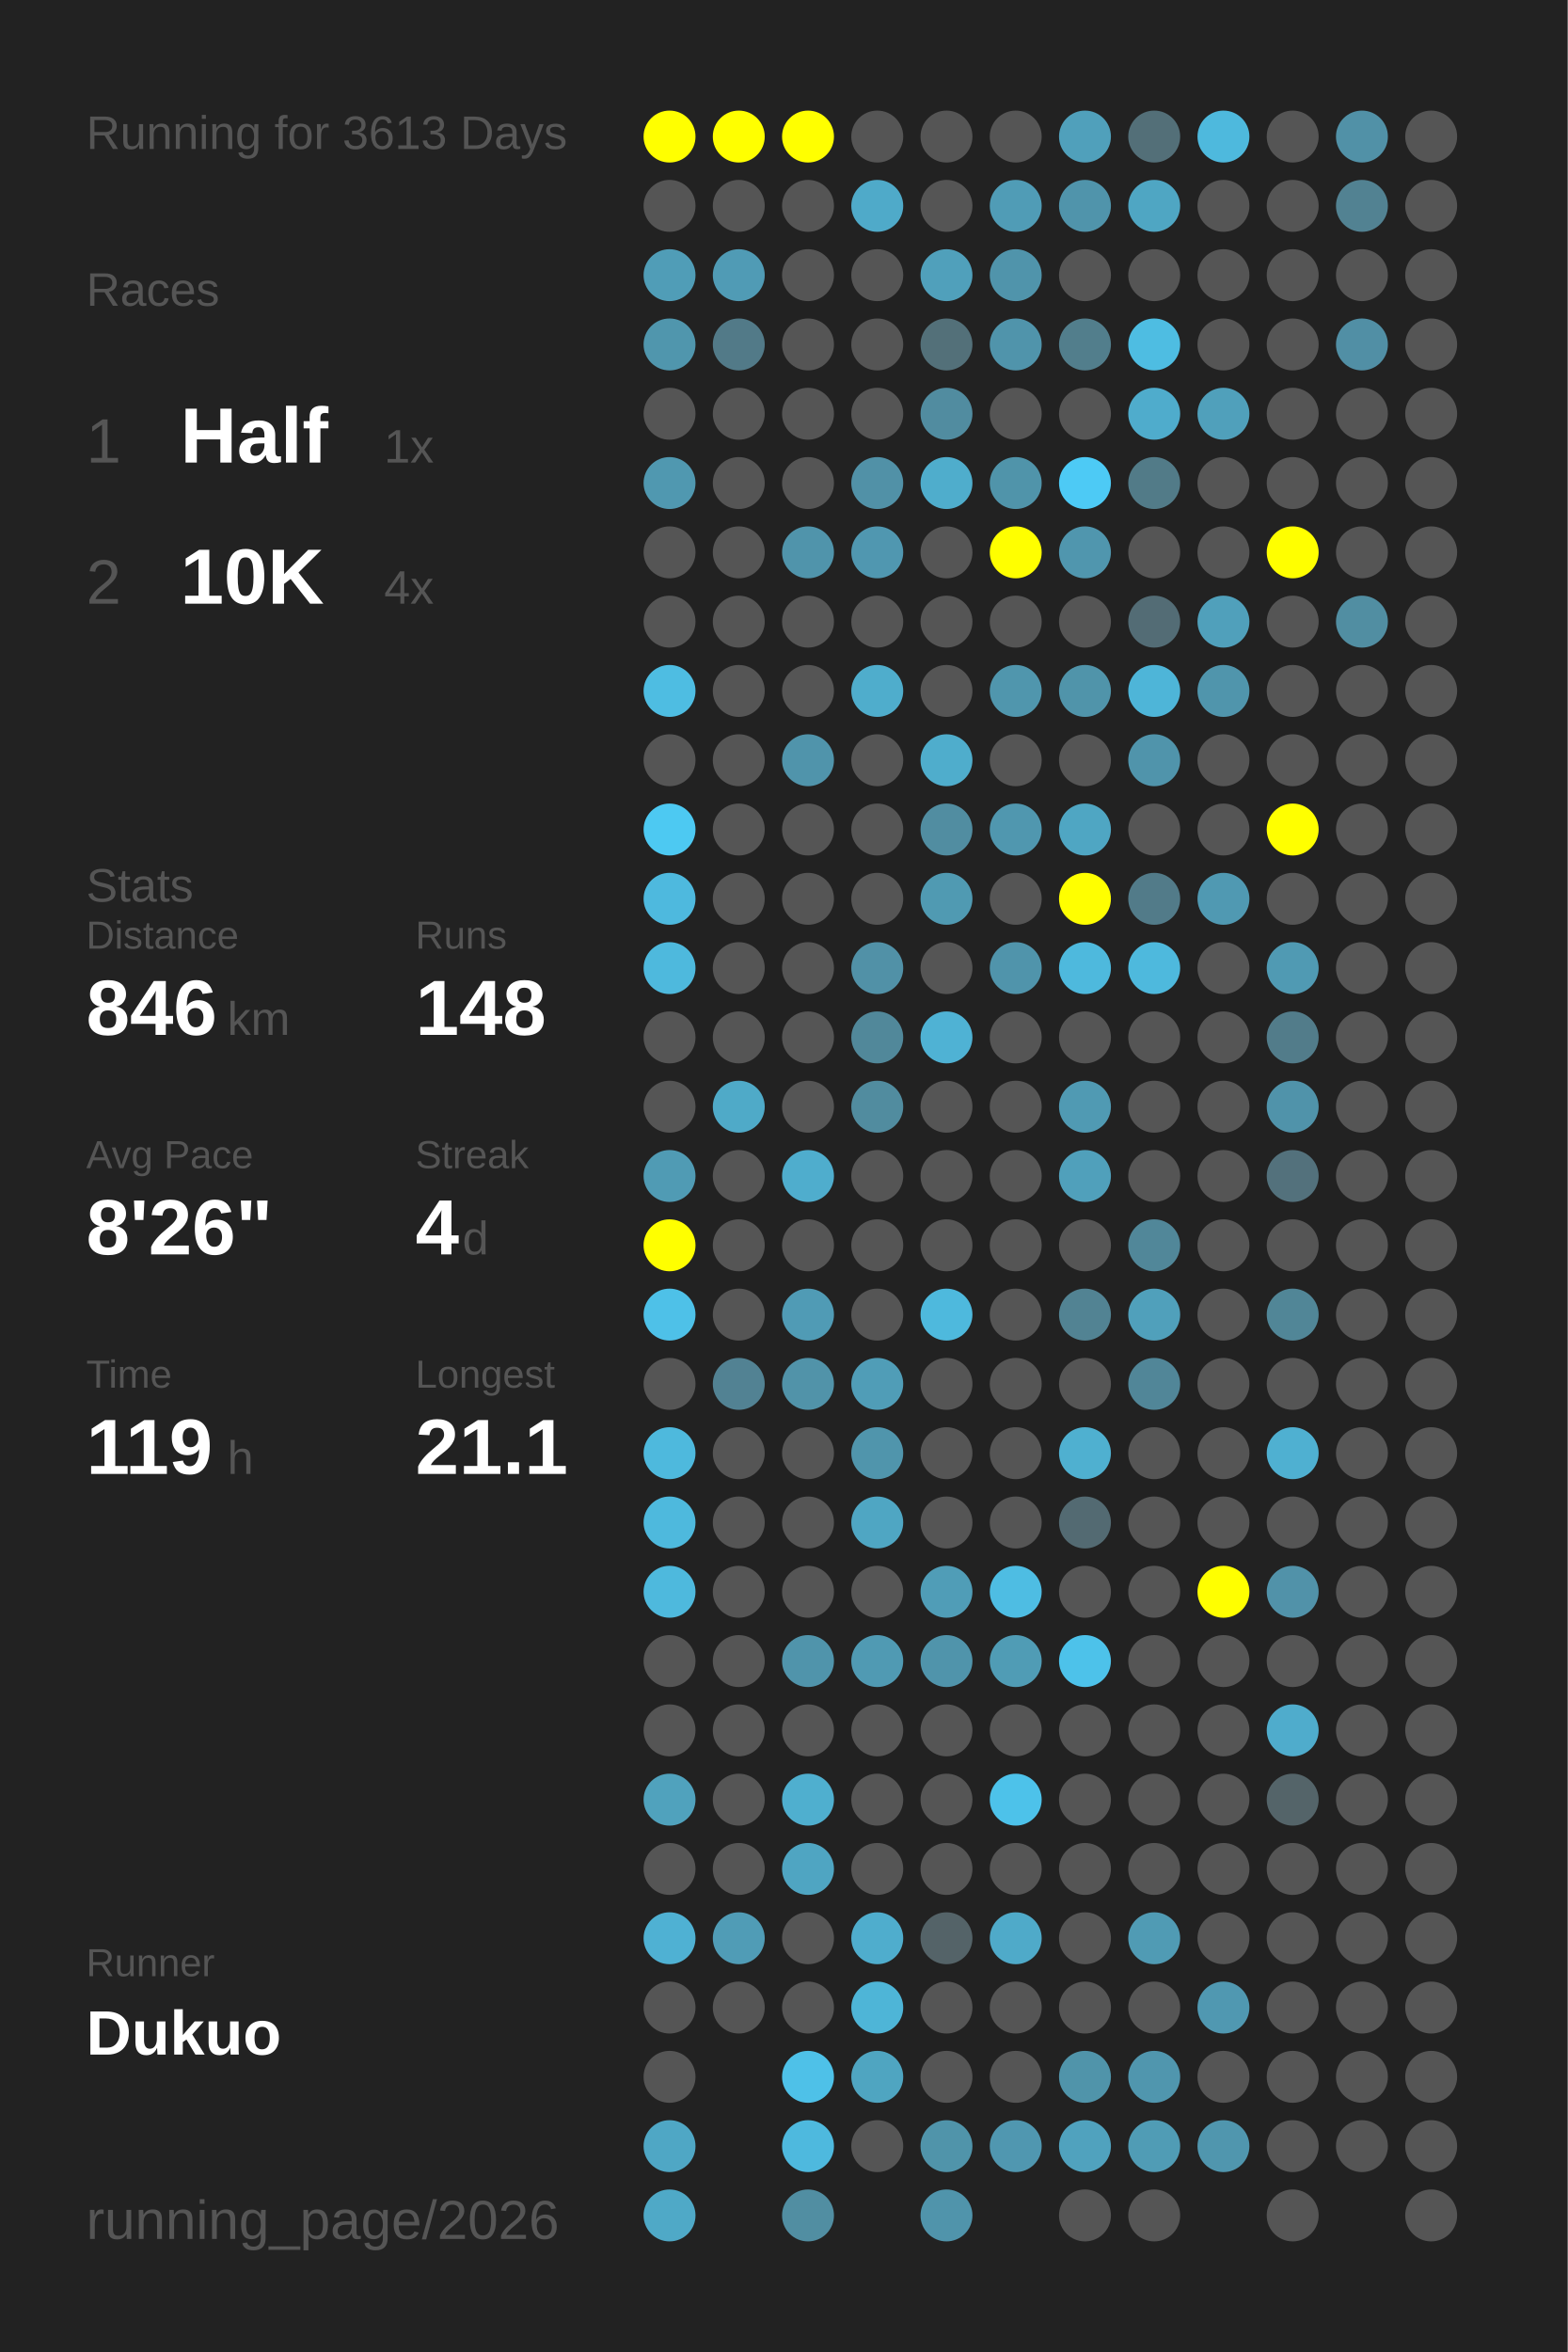
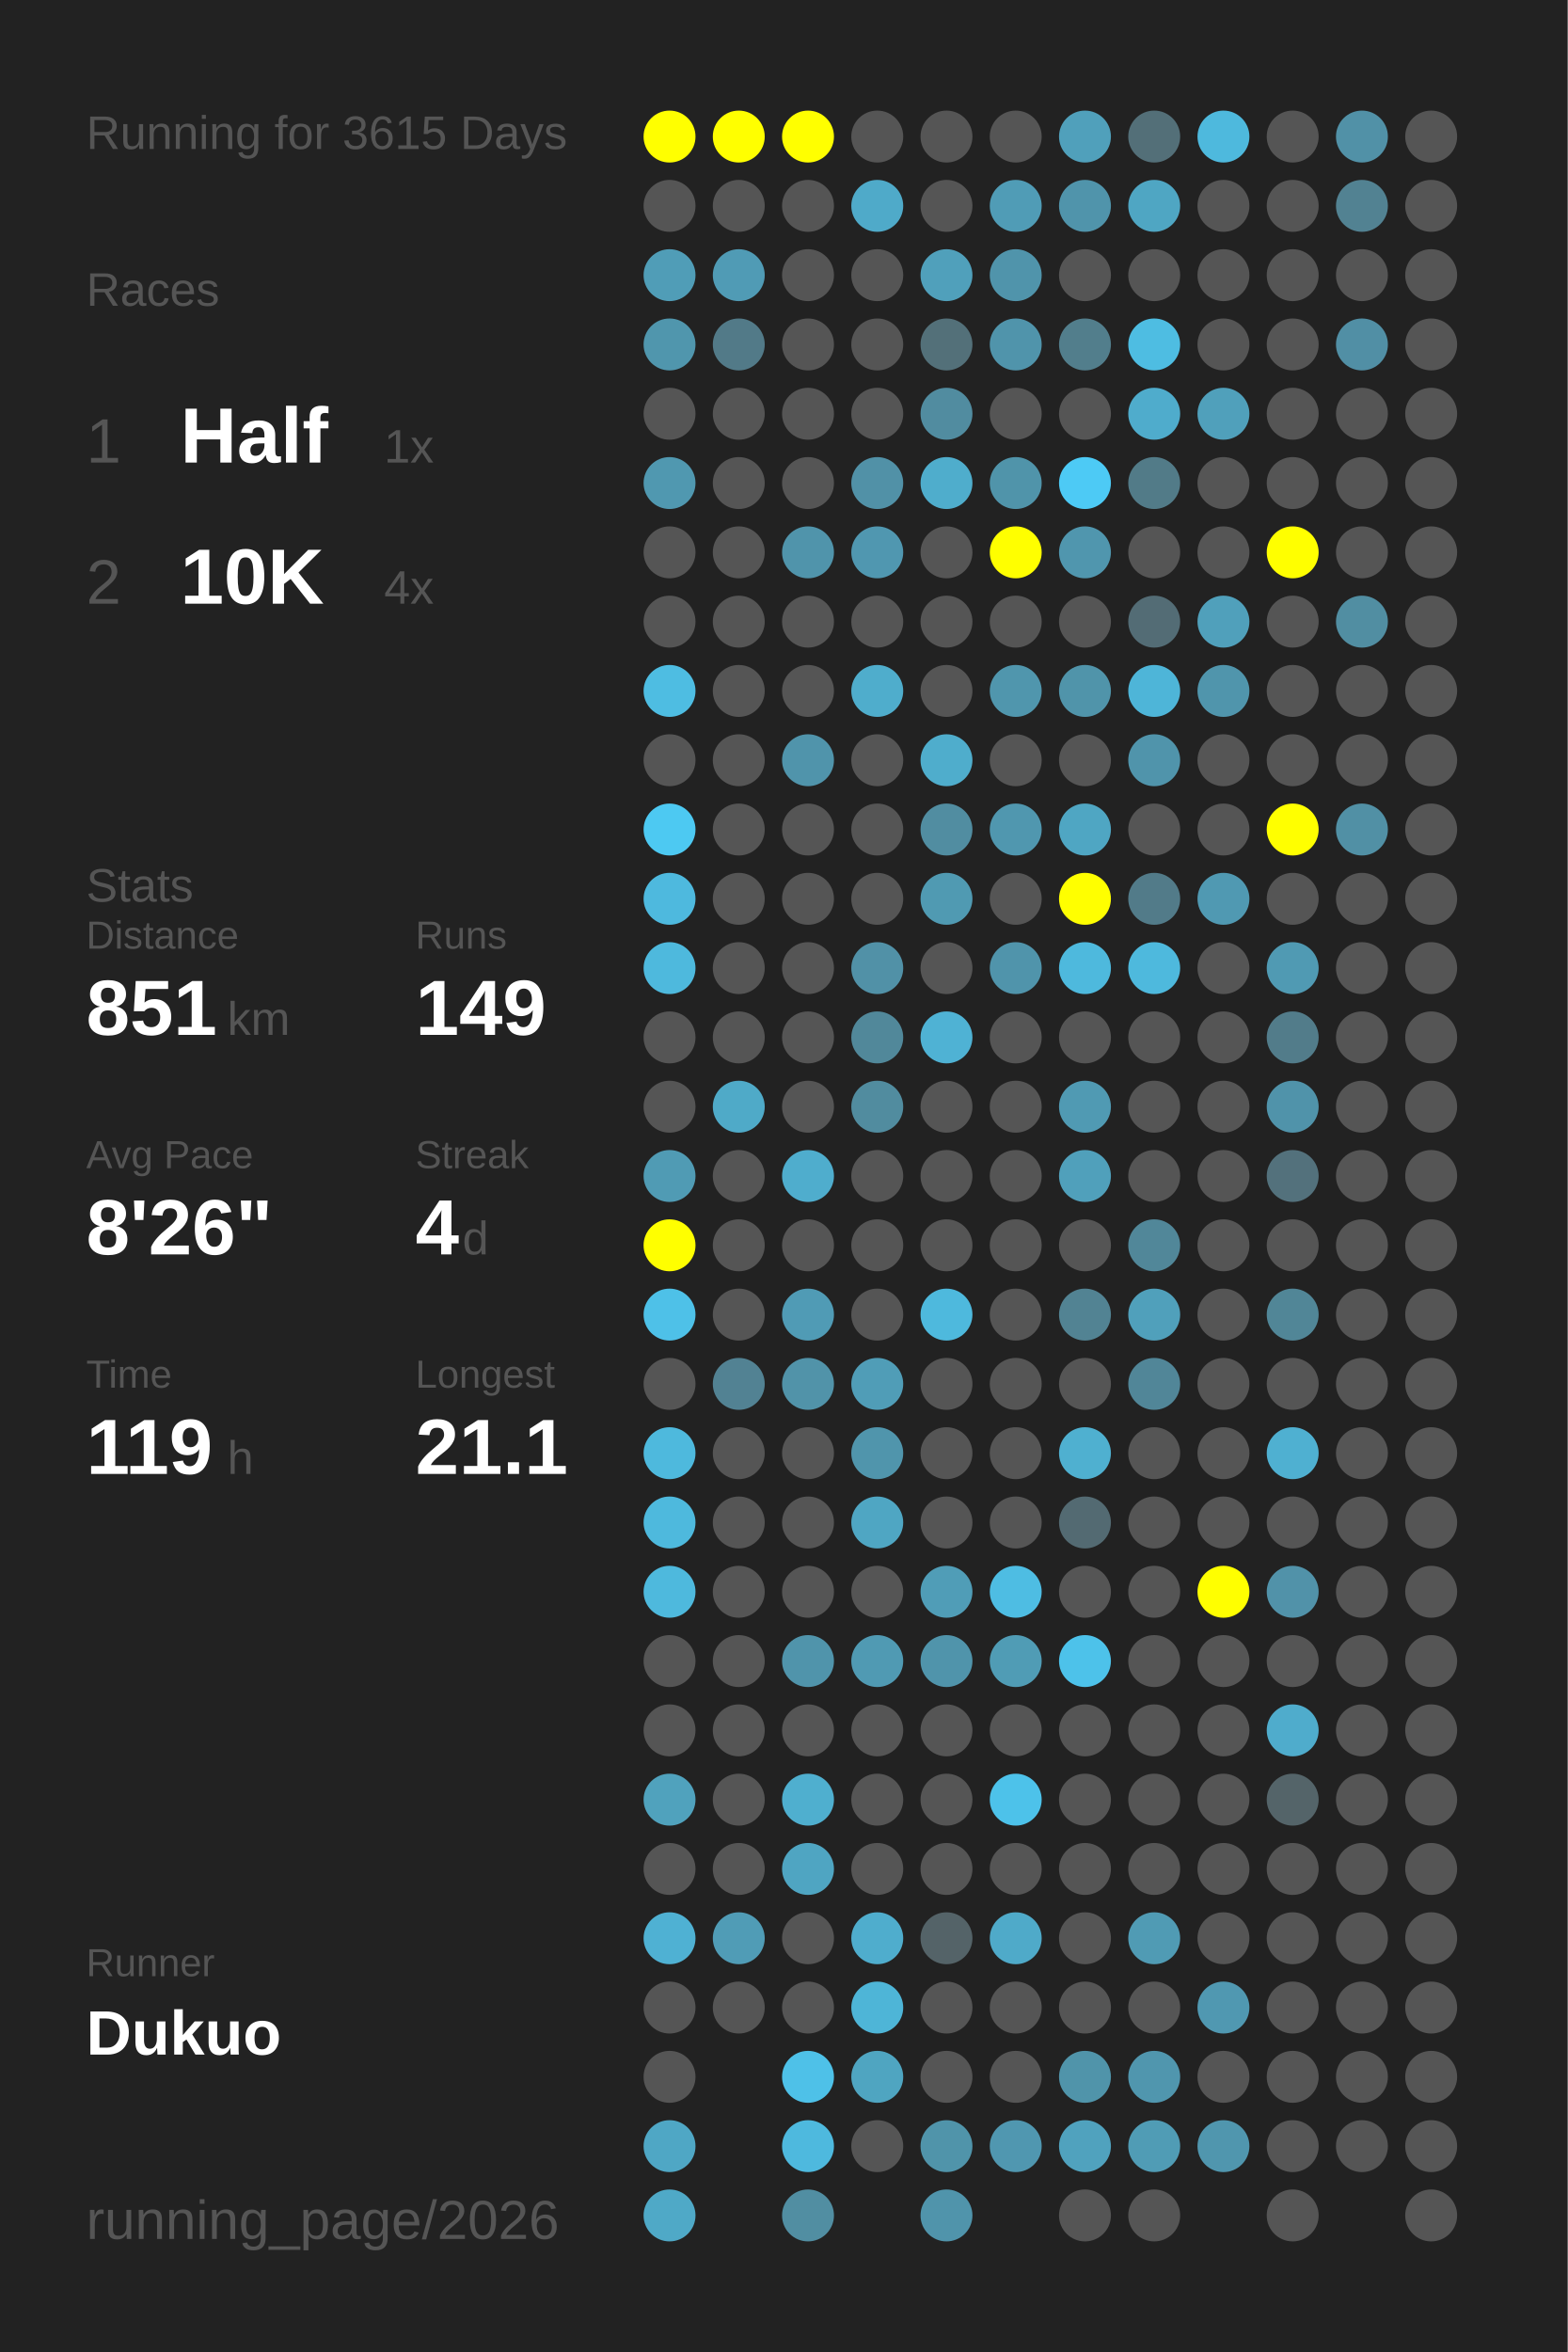
<svg xmlns="http://www.w3.org/2000/svg" baseProfile="full" height="300mm" version="1.1" viewBox="0,0,200,300" width="200mm">
  <defs />
  <rect fill="#222222" height="300" width="200" x="0" y="0" />
-   <text fill="#555555" style="font-size:6px; font-family:Arial;" x="11" y="19">Running for 3613 Days</text>
+   <text fill="#555555" style="font-size:6px; font-family:Arial;" x="11" y="19">Running for 3615 Days</text>
  <text fill="#555555" style="font-size:6px; font-family:Arial;" x="11" y="39">Races</text>
  <text fill="#555555" style="font-size:8px; font-family:Arial;" x="11" y="59">1</text>
  <text fill="#FFFFFF" style="font-size:10px; font-family:Arial; font-weight:bold;" x="23" y="59">Half</text>
  <text fill="#555555" style="font-size:6px; font-family:Arial;" x="49" y="59">1x</text>
  <text fill="#555555" style="font-size:8px; font-family:Arial;" x="11" y="77">2</text>
  <text fill="#FFFFFF" style="font-size:10px; font-family:Arial; font-weight:bold;" x="23" y="77">10K</text>
  <text fill="#555555" style="font-size:6px; font-family:Arial;" x="49" y="77">4x</text>
  <text fill="#555555" style="font-size:6px; font-family:Arial;" x="11" y="115">Stats</text>
  <text fill="#555555" style="font-size:5px; font-family:Arial;" x="11" y="121">Distance</text>
-   <text fill="#FFFFFF" style="font-size:10px; font-family:Arial; font-weight:bold;" x="11" y="132">846</text>
+   <text fill="#FFFFFF" style="font-size:10px; font-family:Arial; font-weight:bold;" x="11" y="132">851</text>
  <text fill="#555555" style="font-size:6px; font-family:Arial;" x="29" y="132">km</text>
  <text fill="#555555" style="font-size:5px; font-family:Arial;" x="53" y="121">Runs</text>
-   <text fill="#FFFFFF" style="font-size:10px; font-family:Arial; font-weight:bold;" x="53" y="132">148</text>
+   <text fill="#FFFFFF" style="font-size:10px; font-family:Arial; font-weight:bold;" x="53" y="132">149</text>
  <text fill="#555555" style="font-size:5px; font-family:Arial;" x="11" y="149">Avg Pace</text>
  <text fill="#FFFFFF" style="font-size:10px; font-family:Arial; font-weight:bold;" x="11" y="160">8'26"</text>
  <text fill="#555555" style="font-size:5px; font-family:Arial;" x="53" y="149">Streak</text>
  <text fill="#FFFFFF" style="font-size:10px; font-family:Arial; font-weight:bold;" x="53" y="160">4</text>
  <text fill="#555555" style="font-size:6px; font-family:Arial;" x="59" y="160">d</text>
  <text fill="#555555" style="font-size:5px; font-family:Arial;" x="11" y="177">Time</text>
  <text fill="#FFFFFF" style="font-size:10px; font-family:Arial; font-weight:bold;" x="11" y="188">119</text>
  <text fill="#555555" style="font-size:6px; font-family:Arial;" x="29" y="188">h</text>
  <text fill="#555555" style="font-size:5px; font-family:Arial;" x="53" y="177">Longest</text>
  <text fill="#FFFFFF" style="font-size:10px; font-family:Arial; font-weight:bold;" x="53" y="188">21.1</text>
  <text fill="#555555" style="font-size:5px; font-family:Arial;" x="11" y="252.065">Runner</text>
  <text fill="#FFFFFF" style="font-size:8px; font-family:Arial; font-weight:bold;" x="11" y="262.065">Dukuo</text>
  <text fill="#555555" style="font-size:7px; font-family:Arial;" x="11" y="285.581">running_page/2026</text>
  <circle cx="85.417" cy="17.419" fill="#FFFF00" r="3.312" />
  <circle cx="85.417" cy="26.258" fill="#555555" r="3.312" />
  <circle cx="85.417" cy="35.097" fill="#509db7" r="3.312" />
  <circle cx="85.417" cy="43.935" fill="#5096ad" r="3.312" />
  <circle cx="85.417" cy="52.774" fill="#555555" r="3.312" />
  <circle cx="85.417" cy="61.613" fill="#5098b0" r="3.312" />
  <circle cx="85.417" cy="70.452" fill="#555555" r="3.312" />
  <circle cx="85.417" cy="79.29" fill="#555555" r="3.312" />
  <circle cx="85.417" cy="88.129" fill="#4ebde2" r="3.312" />
  <circle cx="85.417" cy="96.968" fill="#555555" r="3.312" />
  <circle cx="85.417" cy="105.806" fill="#4dc9f2" r="3.312" />
  <circle cx="85.417" cy="114.645" fill="#4eb9de" r="3.312" />
  <circle cx="85.417" cy="123.484" fill="#4eb9dd" r="3.312" />
  <circle cx="85.417" cy="132.323" fill="#555555" r="3.312" />
  <circle cx="85.417" cy="141.161" fill="#555555" r="3.312" />
  <circle cx="85.417" cy="150" fill="#509bb4" r="3.312" />
  <circle cx="85.417" cy="158.839" fill="#FFFF00" r="3.312" />
  <circle cx="85.417" cy="167.677" fill="#4ec1e8" r="3.312" />
  <circle cx="85.417" cy="176.516" fill="#555555" r="3.312" />
  <circle cx="85.417" cy="185.355" fill="#4eb9dd" r="3.312" />
  <circle cx="85.417" cy="194.194" fill="#4eb9dd" r="3.312" />
  <circle cx="85.417" cy="203.032" fill="#4eb9dd" r="3.312" />
  <circle cx="85.417" cy="211.871" fill="#555555" r="3.312" />
  <circle cx="85.417" cy="220.71" fill="#555555" r="3.312" />
  <circle cx="85.417" cy="229.548" fill="#50a2bd" r="3.312" />
  <circle cx="85.417" cy="238.387" fill="#555555" r="3.312" />
  <circle cx="85.417" cy="247.226" fill="#4fb1d3" r="3.312" />
  <circle cx="85.417" cy="256.065" fill="#555555" r="3.312" />
  <circle cx="85.417" cy="264.903" fill="#555555" r="3.312" />
  <circle cx="85.417" cy="273.742" fill="#4fa7c5" r="3.312" />
  <circle cx="85.417" cy="282.581" fill="#4fa9c7" r="3.312" />
  <circle cx="94.25" cy="17.419" fill="#FFFF00" r="3.312" />
  <circle cx="94.25" cy="26.258" fill="#555555" r="3.312" />
  <circle cx="94.25" cy="35.097" fill="#509bb5" r="3.312" />
  <circle cx="94.25" cy="43.935" fill="#527a88" r="3.312" />
  <circle cx="94.25" cy="52.774" fill="#555555" r="3.312" />
  <circle cx="94.25" cy="61.613" fill="#555555" r="3.312" />
  <circle cx="94.25" cy="70.452" fill="#555555" r="3.312" />
  <circle cx="94.25" cy="79.29" fill="#555555" r="3.312" />
  <circle cx="94.25" cy="88.129" fill="#555555" r="3.312" />
  <circle cx="94.25" cy="96.968" fill="#555555" r="3.312" />
  <circle cx="94.25" cy="105.806" fill="#555555" r="3.312" />
  <circle cx="94.25" cy="114.645" fill="#555555" r="3.312" />
  <circle cx="94.25" cy="123.484" fill="#555555" r="3.312" />
  <circle cx="94.25" cy="132.323" fill="#555555" r="3.312" />
  <circle cx="94.25" cy="141.161" fill="#4faac8" r="3.312" />
  <circle cx="94.25" cy="150" fill="#555555" r="3.312" />
  <circle cx="94.25" cy="158.839" fill="#555555" r="3.312" />
  <circle cx="94.25" cy="167.677" fill="#555555" r="3.312" />
  <circle cx="94.25" cy="176.516" fill="#528293" r="3.312" />
  <circle cx="94.25" cy="185.355" fill="#555555" r="3.312" />
  <circle cx="94.25" cy="194.194" fill="#555555" r="3.312" />
  <circle cx="94.25" cy="203.032" fill="#555555" r="3.312" />
  <circle cx="94.25" cy="211.871" fill="#555555" r="3.312" />
  <circle cx="94.25" cy="220.71" fill="#555555" r="3.312" />
  <circle cx="94.25" cy="229.548" fill="#555555" r="3.312" />
  <circle cx="94.25" cy="238.387" fill="#555555" r="3.312" />
  <circle cx="94.25" cy="247.226" fill="#509cb6" r="3.312" />
  <circle cx="94.25" cy="256.065" fill="#555555" r="3.312" />
  <circle cx="103.083" cy="17.419" fill="#FFFF00" r="3.312" />
  <circle cx="103.083" cy="26.258" fill="#555555" r="3.312" />
  <circle cx="103.083" cy="35.097" fill="#555555" r="3.312" />
  <circle cx="103.083" cy="43.935" fill="#555555" r="3.312" />
  <circle cx="103.083" cy="52.774" fill="#555555" r="3.312" />
  <circle cx="103.083" cy="61.613" fill="#555555" r="3.312" />
  <circle cx="103.083" cy="70.452" fill="#5094ab" r="3.312" />
  <circle cx="103.083" cy="79.29" fill="#555555" r="3.312" />
  <circle cx="103.083" cy="88.129" fill="#555555" r="3.312" />
  <circle cx="103.083" cy="96.968" fill="#5094ab" r="3.312" />
  <circle cx="103.083" cy="105.806" fill="#555555" r="3.312" />
  <circle cx="103.083" cy="114.645" fill="#555555" r="3.312" />
  <circle cx="103.083" cy="123.484" fill="#555555" r="3.312" />
  <circle cx="103.083" cy="132.323" fill="#555555" r="3.312" />
  <circle cx="103.083" cy="141.161" fill="#555555" r="3.312" />
  <circle cx="103.083" cy="150" fill="#4fadcd" r="3.312" />
  <circle cx="103.083" cy="158.839" fill="#555555" r="3.312" />
  <circle cx="103.083" cy="167.677" fill="#509bb5" r="3.312" />
  <circle cx="103.083" cy="176.516" fill="#5193a9" r="3.312" />
  <circle cx="103.083" cy="185.355" fill="#555555" r="3.312" />
  <circle cx="103.083" cy="194.194" fill="#555555" r="3.312" />
  <circle cx="103.083" cy="203.032" fill="#555555" r="3.312" />
  <circle cx="103.083" cy="211.871" fill="#5094ab" r="3.312" />
  <circle cx="103.083" cy="220.71" fill="#555555" r="3.312" />
  <circle cx="103.083" cy="229.548" fill="#4fafcf" r="3.312" />
  <circle cx="103.083" cy="238.387" fill="#4fa5c2" r="3.312" />
  <circle cx="103.083" cy="247.226" fill="#555555" r="3.312" />
  <circle cx="103.083" cy="256.065" fill="#555555" r="3.312" />
  <circle cx="103.083" cy="264.903" fill="#4ec1e8" r="3.312" />
  <circle cx="103.083" cy="273.742" fill="#4eb9de" r="3.312" />
  <circle cx="103.083" cy="282.581" fill="#518ea2" r="3.312" />
  <circle cx="111.917" cy="17.419" fill="#555555" r="3.312" />
  <circle cx="111.917" cy="26.258" fill="#4faac9" r="3.312" />
  <circle cx="111.917" cy="35.097" fill="#555555" r="3.312" />
  <circle cx="111.917" cy="43.935" fill="#555555" r="3.312" />
  <circle cx="111.917" cy="52.774" fill="#555555" r="3.312" />
  <circle cx="111.917" cy="61.613" fill="#5191a7" r="3.312" />
  <circle cx="111.917" cy="70.452" fill="#5097b0" r="3.312" />
  <circle cx="111.917" cy="79.29" fill="#555555" r="3.312" />
  <circle cx="111.917" cy="88.129" fill="#4fadcc" r="3.312" />
  <circle cx="111.917" cy="96.968" fill="#555555" r="3.312" />
  <circle cx="111.917" cy="105.806" fill="#555555" r="3.312" />
  <circle cx="111.917" cy="114.645" fill="#555555" r="3.312" />
  <circle cx="111.917" cy="123.484" fill="#5191a7" r="3.312" />
  <circle cx="111.917" cy="132.323" fill="#51889a" r="3.312" />
  <circle cx="111.917" cy="141.161" fill="#518c9f" r="3.312" />
  <circle cx="111.917" cy="150" fill="#555555" r="3.312" />
  <circle cx="111.917" cy="158.839" fill="#555555" r="3.312" />
  <circle cx="111.917" cy="167.677" fill="#555555" r="3.312" />
  <circle cx="111.917" cy="176.516" fill="#509db7" r="3.312" />
  <circle cx="111.917" cy="185.355" fill="#5095ac" r="3.312" />
  <circle cx="111.917" cy="194.194" fill="#4fa6c3" r="3.312" />
  <circle cx="111.917" cy="203.032" fill="#555555" r="3.312" />
  <circle cx="111.917" cy="211.871" fill="#509ab3" r="3.312" />
  <circle cx="111.917" cy="220.71" fill="#555555" r="3.312" />
  <circle cx="111.917" cy="229.548" fill="#555555" r="3.312" />
  <circle cx="111.917" cy="238.387" fill="#555555" r="3.312" />
  <circle cx="111.917" cy="247.226" fill="#4fadcd" r="3.312" />
  <circle cx="111.917" cy="256.065" fill="#4eb5d7" r="3.312" />
  <circle cx="111.917" cy="264.903" fill="#4fa5c1" r="3.312" />
  <circle cx="111.917" cy="273.742" fill="#555555" r="3.312" />
  <circle cx="120.75" cy="17.419" fill="#555555" r="3.312" />
  <circle cx="120.75" cy="26.258" fill="#555555" r="3.312" />
  <circle cx="120.75" cy="35.097" fill="#50a0bb" r="3.312" />
  <circle cx="120.75" cy="43.935" fill="#537079" r="3.312" />
  <circle cx="120.75" cy="52.774" fill="#518ca0" r="3.312" />
  <circle cx="120.75" cy="61.613" fill="#4fadcc" r="3.312" />
  <circle cx="120.75" cy="70.452" fill="#555555" r="3.312" />
  <circle cx="120.75" cy="79.29" fill="#555555" r="3.312" />
  <circle cx="120.75" cy="88.129" fill="#555555" r="3.312" />
  <circle cx="120.75" cy="96.968" fill="#4fadcc" r="3.312" />
  <circle cx="120.75" cy="105.806" fill="#518da1" r="3.312" />
  <circle cx="120.75" cy="114.645" fill="#509ab2" r="3.312" />
  <circle cx="120.75" cy="123.484" fill="#555555" r="3.312" />
  <circle cx="120.75" cy="132.323" fill="#4fb2d4" r="3.312" />
  <circle cx="120.75" cy="141.161" fill="#555555" r="3.312" />
  <circle cx="120.75" cy="150" fill="#555555" r="3.312" />
  <circle cx="120.75" cy="158.839" fill="#555555" r="3.312" />
  <circle cx="120.75" cy="167.677" fill="#4eb9dd" r="3.312" />
  <circle cx="120.75" cy="176.516" fill="#555555" r="3.312" />
  <circle cx="120.75" cy="185.355" fill="#555555" r="3.312" />
  <circle cx="120.75" cy="194.194" fill="#555555" r="3.312" />
  <circle cx="120.75" cy="203.032" fill="#509db7" r="3.312" />
  <circle cx="120.75" cy="211.871" fill="#5094ab" r="3.312" />
  <circle cx="120.75" cy="220.71" fill="#555555" r="3.312" />
  <circle cx="120.75" cy="229.548" fill="#555555" r="3.312" />
  <circle cx="120.75" cy="238.387" fill="#555555" r="3.312" />
  <circle cx="120.75" cy="247.226" fill="#546368" r="3.312" />
  <circle cx="120.75" cy="256.065" fill="#555555" r="3.312" />
  <circle cx="120.75" cy="264.903" fill="#555555" r="3.312" />
  <circle cx="120.75" cy="273.742" fill="#5094aa" r="3.312" />
  <circle cx="120.75" cy="282.581" fill="#5094ab" r="3.312" />
  <circle cx="129.583" cy="17.419" fill="#555555" r="3.312" />
  <circle cx="129.583" cy="26.258" fill="#509cb6" r="3.312" />
  <circle cx="129.583" cy="35.097" fill="#5094ab" r="3.312" />
  <circle cx="129.583" cy="43.935" fill="#5094ab" r="3.312" />
  <circle cx="129.583" cy="52.774" fill="#555555" r="3.312" />
  <circle cx="129.583" cy="61.613" fill="#5094aa" r="3.312" />
  <circle cx="129.583" cy="70.452" fill="#FFFF00" r="3.312" />
  <circle cx="129.583" cy="79.29" fill="#555555" r="3.312" />
  <circle cx="129.583" cy="88.129" fill="#5096ad" r="3.312" />
  <circle cx="129.583" cy="96.968" fill="#555555" r="3.312" />
  <circle cx="129.583" cy="105.806" fill="#5097af" r="3.312" />
  <circle cx="129.583" cy="114.645" fill="#555555" r="3.312" />
  <circle cx="129.583" cy="123.484" fill="#5094ab" r="3.312" />
  <circle cx="129.583" cy="132.323" fill="#555555" r="3.312" />
  <circle cx="129.583" cy="141.161" fill="#555555" r="3.312" />
  <circle cx="129.583" cy="150" fill="#555555" r="3.312" />
  <circle cx="129.583" cy="158.839" fill="#555555" r="3.312" />
  <circle cx="129.583" cy="167.677" fill="#555555" r="3.312" />
  <circle cx="129.583" cy="176.516" fill="#555555" r="3.312" />
  <circle cx="129.583" cy="185.355" fill="#555555" r="3.312" />
  <circle cx="129.583" cy="194.194" fill="#555555" r="3.312" />
  <circle cx="129.583" cy="203.032" fill="#4ebde3" r="3.312" />
  <circle cx="129.583" cy="211.871" fill="#509cb5" r="3.312" />
  <circle cx="129.583" cy="220.71" fill="#555555" r="3.312" />
  <circle cx="129.583" cy="229.548" fill="#4dc2ea" r="3.312" />
  <circle cx="129.583" cy="238.387" fill="#555555" r="3.312" />
  <circle cx="129.583" cy="247.226" fill="#4faac9" r="3.312" />
  <circle cx="129.583" cy="256.065" fill="#555555" r="3.312" />
  <circle cx="129.583" cy="264.903" fill="#555555" r="3.312" />
  <circle cx="129.583" cy="273.742" fill="#5097b0" r="3.312" />
  <circle cx="138.417" cy="17.419" fill="#50a0bb" r="3.312" />
  <circle cx="138.417" cy="26.258" fill="#5094ab" r="3.312" />
  <circle cx="138.417" cy="35.097" fill="#555555" r="3.312" />
  <circle cx="138.417" cy="43.935" fill="#527e8c" r="3.312" />
  <circle cx="138.417" cy="52.774" fill="#555555" r="3.312" />
  <circle cx="138.417" cy="61.613" fill="#4dcaf5" r="3.312" />
  <circle cx="138.417" cy="70.452" fill="#5096ae" r="3.312" />
  <circle cx="138.417" cy="79.29" fill="#555555" r="3.312" />
  <circle cx="138.417" cy="88.129" fill="#5094aa" r="3.312" />
  <circle cx="138.417" cy="96.968" fill="#555555" r="3.312" />
  <circle cx="138.417" cy="105.806" fill="#4fa6c3" r="3.312" />
  <circle cx="138.417" cy="114.645" fill="#FFFF00" r="3.312" />
  <circle cx="138.417" cy="123.484" fill="#4eb9dd" r="3.312" />
  <circle cx="138.417" cy="132.323" fill="#555555" r="3.312" />
  <circle cx="138.417" cy="141.161" fill="#509ab3" r="3.312" />
  <circle cx="138.417" cy="150" fill="#50a0bb" r="3.312" />
  <circle cx="138.417" cy="158.839" fill="#555555" r="3.312" />
  <circle cx="138.417" cy="167.677" fill="#528393" r="3.312" />
  <circle cx="138.417" cy="176.516" fill="#555555" r="3.312" />
  <circle cx="138.417" cy="185.355" fill="#4fb0d0" r="3.312" />
  <circle cx="138.417" cy="194.194" fill="#536a72" r="3.312" />
  <circle cx="138.417" cy="203.032" fill="#555555" r="3.312" />
  <circle cx="138.417" cy="211.871" fill="#4dc2ea" r="3.312" />
  <circle cx="138.417" cy="220.71" fill="#555555" r="3.312" />
  <circle cx="138.417" cy="229.548" fill="#555555" r="3.312" />
  <circle cx="138.417" cy="238.387" fill="#555555" r="3.312" />
  <circle cx="138.417" cy="247.226" fill="#555555" r="3.312" />
  <circle cx="138.417" cy="256.065" fill="#555555" r="3.312" />
  <circle cx="138.417" cy="264.903" fill="#5094aa" r="3.312" />
  <circle cx="138.417" cy="273.742" fill="#50a2be" r="3.312" />
  <circle cx="138.417" cy="282.581" fill="#555555" r="3.312" />
  <circle cx="147.25" cy="17.419" fill="#536f78" r="3.312" />
  <circle cx="147.25" cy="26.258" fill="#4fa6c3" r="3.312" />
  <circle cx="147.25" cy="35.097" fill="#555555" r="3.312" />
  <circle cx="147.25" cy="43.935" fill="#4ebde2" r="3.312" />
  <circle cx="147.25" cy="52.774" fill="#4faccc" r="3.312" />
  <circle cx="147.25" cy="61.613" fill="#527b88" r="3.312" />
  <circle cx="147.25" cy="70.452" fill="#555555" r="3.312" />
  <circle cx="147.25" cy="79.29" fill="#536c75" r="3.312" />
  <circle cx="147.25" cy="88.129" fill="#4eb5d8" r="3.312" />
  <circle cx="147.25" cy="96.968" fill="#5094ab" r="3.312" />
  <circle cx="147.25" cy="105.806" fill="#555555" r="3.312" />
  <circle cx="147.25" cy="114.645" fill="#527b89" r="3.312" />
  <circle cx="147.25" cy="123.484" fill="#4eb9dd" r="3.312" />
  <circle cx="147.25" cy="132.323" fill="#555555" r="3.312" />
  <circle cx="147.25" cy="141.161" fill="#555555" r="3.312" />
  <circle cx="147.25" cy="150" fill="#555555" r="3.312" />
  <circle cx="147.25" cy="158.839" fill="#518799" r="3.312" />
  <circle cx="147.25" cy="167.677" fill="#50a0bb" r="3.312" />
  <circle cx="147.25" cy="176.516" fill="#518698" r="3.312" />
  <circle cx="147.25" cy="185.355" fill="#555555" r="3.312" />
  <circle cx="147.25" cy="194.194" fill="#555555" r="3.312" />
  <circle cx="147.25" cy="203.032" fill="#555555" r="3.312" />
  <circle cx="147.25" cy="211.871" fill="#555555" r="3.312" />
  <circle cx="147.25" cy="220.71" fill="#555555" r="3.312" />
  <circle cx="147.25" cy="229.548" fill="#555555" r="3.312" />
  <circle cx="147.25" cy="238.387" fill="#555555" r="3.312" />
  <circle cx="147.25" cy="247.226" fill="#509bb4" r="3.312" />
  <circle cx="147.25" cy="256.065" fill="#555555" r="3.312" />
  <circle cx="147.25" cy="264.903" fill="#5096ae" r="3.312" />
  <circle cx="147.25" cy="273.742" fill="#509cb5" r="3.312" />
  <circle cx="147.25" cy="282.581" fill="#555555" r="3.312" />
  <circle cx="156.083" cy="17.419" fill="#4eb9dd" r="3.312" />
  <circle cx="156.083" cy="26.258" fill="#555555" r="3.312" />
  <circle cx="156.083" cy="35.097" fill="#555555" r="3.312" />
  <circle cx="156.083" cy="43.935" fill="#555555" r="3.312" />
  <circle cx="156.083" cy="52.774" fill="#50a0bb" r="3.312" />
  <circle cx="156.083" cy="61.613" fill="#555555" r="3.312" />
  <circle cx="156.083" cy="70.452" fill="#555555" r="3.312" />
  <circle cx="156.083" cy="79.29" fill="#50a0bb" r="3.312" />
  <circle cx="156.083" cy="88.129" fill="#5095ac" r="3.312" />
  <circle cx="156.083" cy="96.968" fill="#555555" r="3.312" />
  <circle cx="156.083" cy="105.806" fill="#555555" r="3.312" />
  <circle cx="156.083" cy="114.645" fill="#5099b2" r="3.312" />
  <circle cx="156.083" cy="123.484" fill="#555555" r="3.312" />
  <circle cx="156.083" cy="132.323" fill="#555555" r="3.312" />
  <circle cx="156.083" cy="141.161" fill="#555555" r="3.312" />
  <circle cx="156.083" cy="150" fill="#555555" r="3.312" />
  <circle cx="156.083" cy="158.839" fill="#555555" r="3.312" />
  <circle cx="156.083" cy="167.677" fill="#555555" r="3.312" />
  <circle cx="156.083" cy="176.516" fill="#555555" r="3.312" />
  <circle cx="156.083" cy="185.355" fill="#555555" r="3.312" />
  <circle cx="156.083" cy="194.194" fill="#555555" r="3.312" />
  <circle cx="156.083" cy="203.032" fill="#FFFF00" r="3.312" />
  <circle cx="156.083" cy="211.871" fill="#555555" r="3.312" />
  <circle cx="156.083" cy="220.71" fill="#555555" r="3.312" />
  <circle cx="156.083" cy="229.548" fill="#555555" r="3.312" />
  <circle cx="156.083" cy="238.387" fill="#555555" r="3.312" />
  <circle cx="156.083" cy="247.226" fill="#555555" r="3.312" />
  <circle cx="156.083" cy="256.065" fill="#5098b1" r="3.312" />
  <circle cx="156.083" cy="264.903" fill="#555555" r="3.312" />
  <circle cx="156.083" cy="273.742" fill="#5096ae" r="3.312" />
  <circle cx="164.917" cy="17.419" fill="#555555" r="3.312" />
  <circle cx="164.917" cy="26.258" fill="#555555" r="3.312" />
  <circle cx="164.917" cy="35.097" fill="#555555" r="3.312" />
  <circle cx="164.917" cy="43.935" fill="#555555" r="3.312" />
  <circle cx="164.917" cy="52.774" fill="#555555" r="3.312" />
  <circle cx="164.917" cy="61.613" fill="#555555" r="3.312" />
  <circle cx="164.917" cy="70.452" fill="#FFFF00" r="3.312" />
  <circle cx="164.917" cy="79.29" fill="#555555" r="3.312" />
  <circle cx="164.917" cy="88.129" fill="#555555" r="3.312" />
  <circle cx="164.917" cy="96.968" fill="#555555" r="3.312" />
  <circle cx="164.917" cy="105.806" fill="#FFFF00" r="3.312" />
  <circle cx="164.917" cy="114.645" fill="#555555" r="3.312" />
  <circle cx="164.917" cy="123.484" fill="#509ab3" r="3.312" />
  <circle cx="164.917" cy="132.323" fill="#527c8a" r="3.312" />
  <circle cx="164.917" cy="141.161" fill="#5093aa" r="3.312" />
  <circle cx="164.917" cy="150" fill="#53717c" r="3.312" />
  <circle cx="164.917" cy="158.839" fill="#555555" r="3.312" />
  <circle cx="164.917" cy="167.677" fill="#518697" r="3.312" />
  <circle cx="164.917" cy="176.516" fill="#555555" r="3.312" />
  <circle cx="164.917" cy="185.355" fill="#4fb0d1" r="3.312" />
  <circle cx="164.917" cy="194.194" fill="#555555" r="3.312" />
  <circle cx="164.917" cy="203.032" fill="#5192a9" r="3.312" />
  <circle cx="164.917" cy="211.871" fill="#555555" r="3.312" />
  <circle cx="164.917" cy="220.71" fill="#4faccc" r="3.312" />
  <circle cx="164.917" cy="229.548" fill="#546469" r="3.312" />
  <circle cx="164.917" cy="238.387" fill="#555555" r="3.312" />
  <circle cx="164.917" cy="247.226" fill="#555555" r="3.312" />
  <circle cx="164.917" cy="256.065" fill="#555555" r="3.312" />
  <circle cx="164.917" cy="264.903" fill="#555555" r="3.312" />
  <circle cx="164.917" cy="273.742" fill="#555555" r="3.312" />
  <circle cx="164.917" cy="282.581" fill="#555555" r="3.312" />
  <circle cx="173.75" cy="17.419" fill="#5191a7" r="3.312" />
  <circle cx="173.75" cy="26.258" fill="#528292" r="3.312" />
  <circle cx="173.75" cy="35.097" fill="#555555" r="3.312" />
  <circle cx="173.75" cy="43.935" fill="#518fa5" r="3.312" />
  <circle cx="173.75" cy="52.774" fill="#555555" r="3.312" />
  <circle cx="173.75" cy="61.613" fill="#555555" r="3.312" />
  <circle cx="173.75" cy="70.452" fill="#555555" r="3.312" />
  <circle cx="173.75" cy="79.29" fill="#518ea2" r="3.312" />
  <circle cx="173.75" cy="88.129" fill="#555555" r="3.312" />
  <circle cx="173.75" cy="96.968" fill="#555555" r="3.312" />
-   <circle cx="173.75" cy="105.806" fill="#555555" r="3.312" />
+   <circle cx="173.75" cy="105.806" fill="#5190a5" r="3.312" />
  <circle cx="173.75" cy="114.645" fill="#555555" r="3.312" />
  <circle cx="173.75" cy="123.484" fill="#555555" r="3.312" />
  <circle cx="173.75" cy="132.323" fill="#555555" r="3.312" />
  <circle cx="173.75" cy="141.161" fill="#555555" r="3.312" />
  <circle cx="173.75" cy="150" fill="#555555" r="3.312" />
  <circle cx="173.75" cy="158.839" fill="#555555" r="3.312" />
  <circle cx="173.75" cy="167.677" fill="#555555" r="3.312" />
  <circle cx="173.75" cy="176.516" fill="#555555" r="3.312" />
  <circle cx="173.75" cy="185.355" fill="#555555" r="3.312" />
  <circle cx="173.75" cy="194.194" fill="#555555" r="3.312" />
  <circle cx="173.75" cy="203.032" fill="#555555" r="3.312" />
  <circle cx="173.75" cy="211.871" fill="#555555" r="3.312" />
  <circle cx="173.75" cy="220.71" fill="#555555" r="3.312" />
  <circle cx="173.75" cy="229.548" fill="#555555" r="3.312" />
  <circle cx="173.75" cy="238.387" fill="#555555" r="3.312" />
  <circle cx="173.75" cy="247.226" fill="#555555" r="3.312" />
  <circle cx="173.75" cy="256.065" fill="#555555" r="3.312" />
  <circle cx="173.75" cy="264.903" fill="#555555" r="3.312" />
  <circle cx="173.75" cy="273.742" fill="#555555" r="3.312" />
  <circle cx="182.583" cy="17.419" fill="#555555" r="3.312" />
  <circle cx="182.583" cy="26.258" fill="#555555" r="3.312" />
  <circle cx="182.583" cy="35.097" fill="#555555" r="3.312" />
  <circle cx="182.583" cy="43.935" fill="#555555" r="3.312" />
  <circle cx="182.583" cy="52.774" fill="#555555" r="3.312" />
  <circle cx="182.583" cy="61.613" fill="#555555" r="3.312" />
  <circle cx="182.583" cy="70.452" fill="#555555" r="3.312" />
  <circle cx="182.583" cy="79.29" fill="#555555" r="3.312" />
  <circle cx="182.583" cy="88.129" fill="#555555" r="3.312" />
  <circle cx="182.583" cy="96.968" fill="#555555" r="3.312" />
  <circle cx="182.583" cy="105.806" fill="#555555" r="3.312" />
  <circle cx="182.583" cy="114.645" fill="#555555" r="3.312" />
  <circle cx="182.583" cy="123.484" fill="#555555" r="3.312" />
  <circle cx="182.583" cy="132.323" fill="#555555" r="3.312" />
  <circle cx="182.583" cy="141.161" fill="#555555" r="3.312" />
  <circle cx="182.583" cy="150" fill="#555555" r="3.312" />
  <circle cx="182.583" cy="158.839" fill="#555555" r="3.312" />
  <circle cx="182.583" cy="167.677" fill="#555555" r="3.312" />
  <circle cx="182.583" cy="176.516" fill="#555555" r="3.312" />
  <circle cx="182.583" cy="185.355" fill="#555555" r="3.312" />
  <circle cx="182.583" cy="194.194" fill="#555555" r="3.312" />
  <circle cx="182.583" cy="203.032" fill="#555555" r="3.312" />
  <circle cx="182.583" cy="211.871" fill="#555555" r="3.312" />
  <circle cx="182.583" cy="220.71" fill="#555555" r="3.312" />
  <circle cx="182.583" cy="229.548" fill="#555555" r="3.312" />
  <circle cx="182.583" cy="238.387" fill="#555555" r="3.312" />
  <circle cx="182.583" cy="247.226" fill="#555555" r="3.312" />
  <circle cx="182.583" cy="256.065" fill="#555555" r="3.312" />
  <circle cx="182.583" cy="264.903" fill="#555555" r="3.312" />
  <circle cx="182.583" cy="273.742" fill="#555555" r="3.312" />
  <circle cx="182.583" cy="282.581" fill="#555555" r="3.312" />
</svg>
